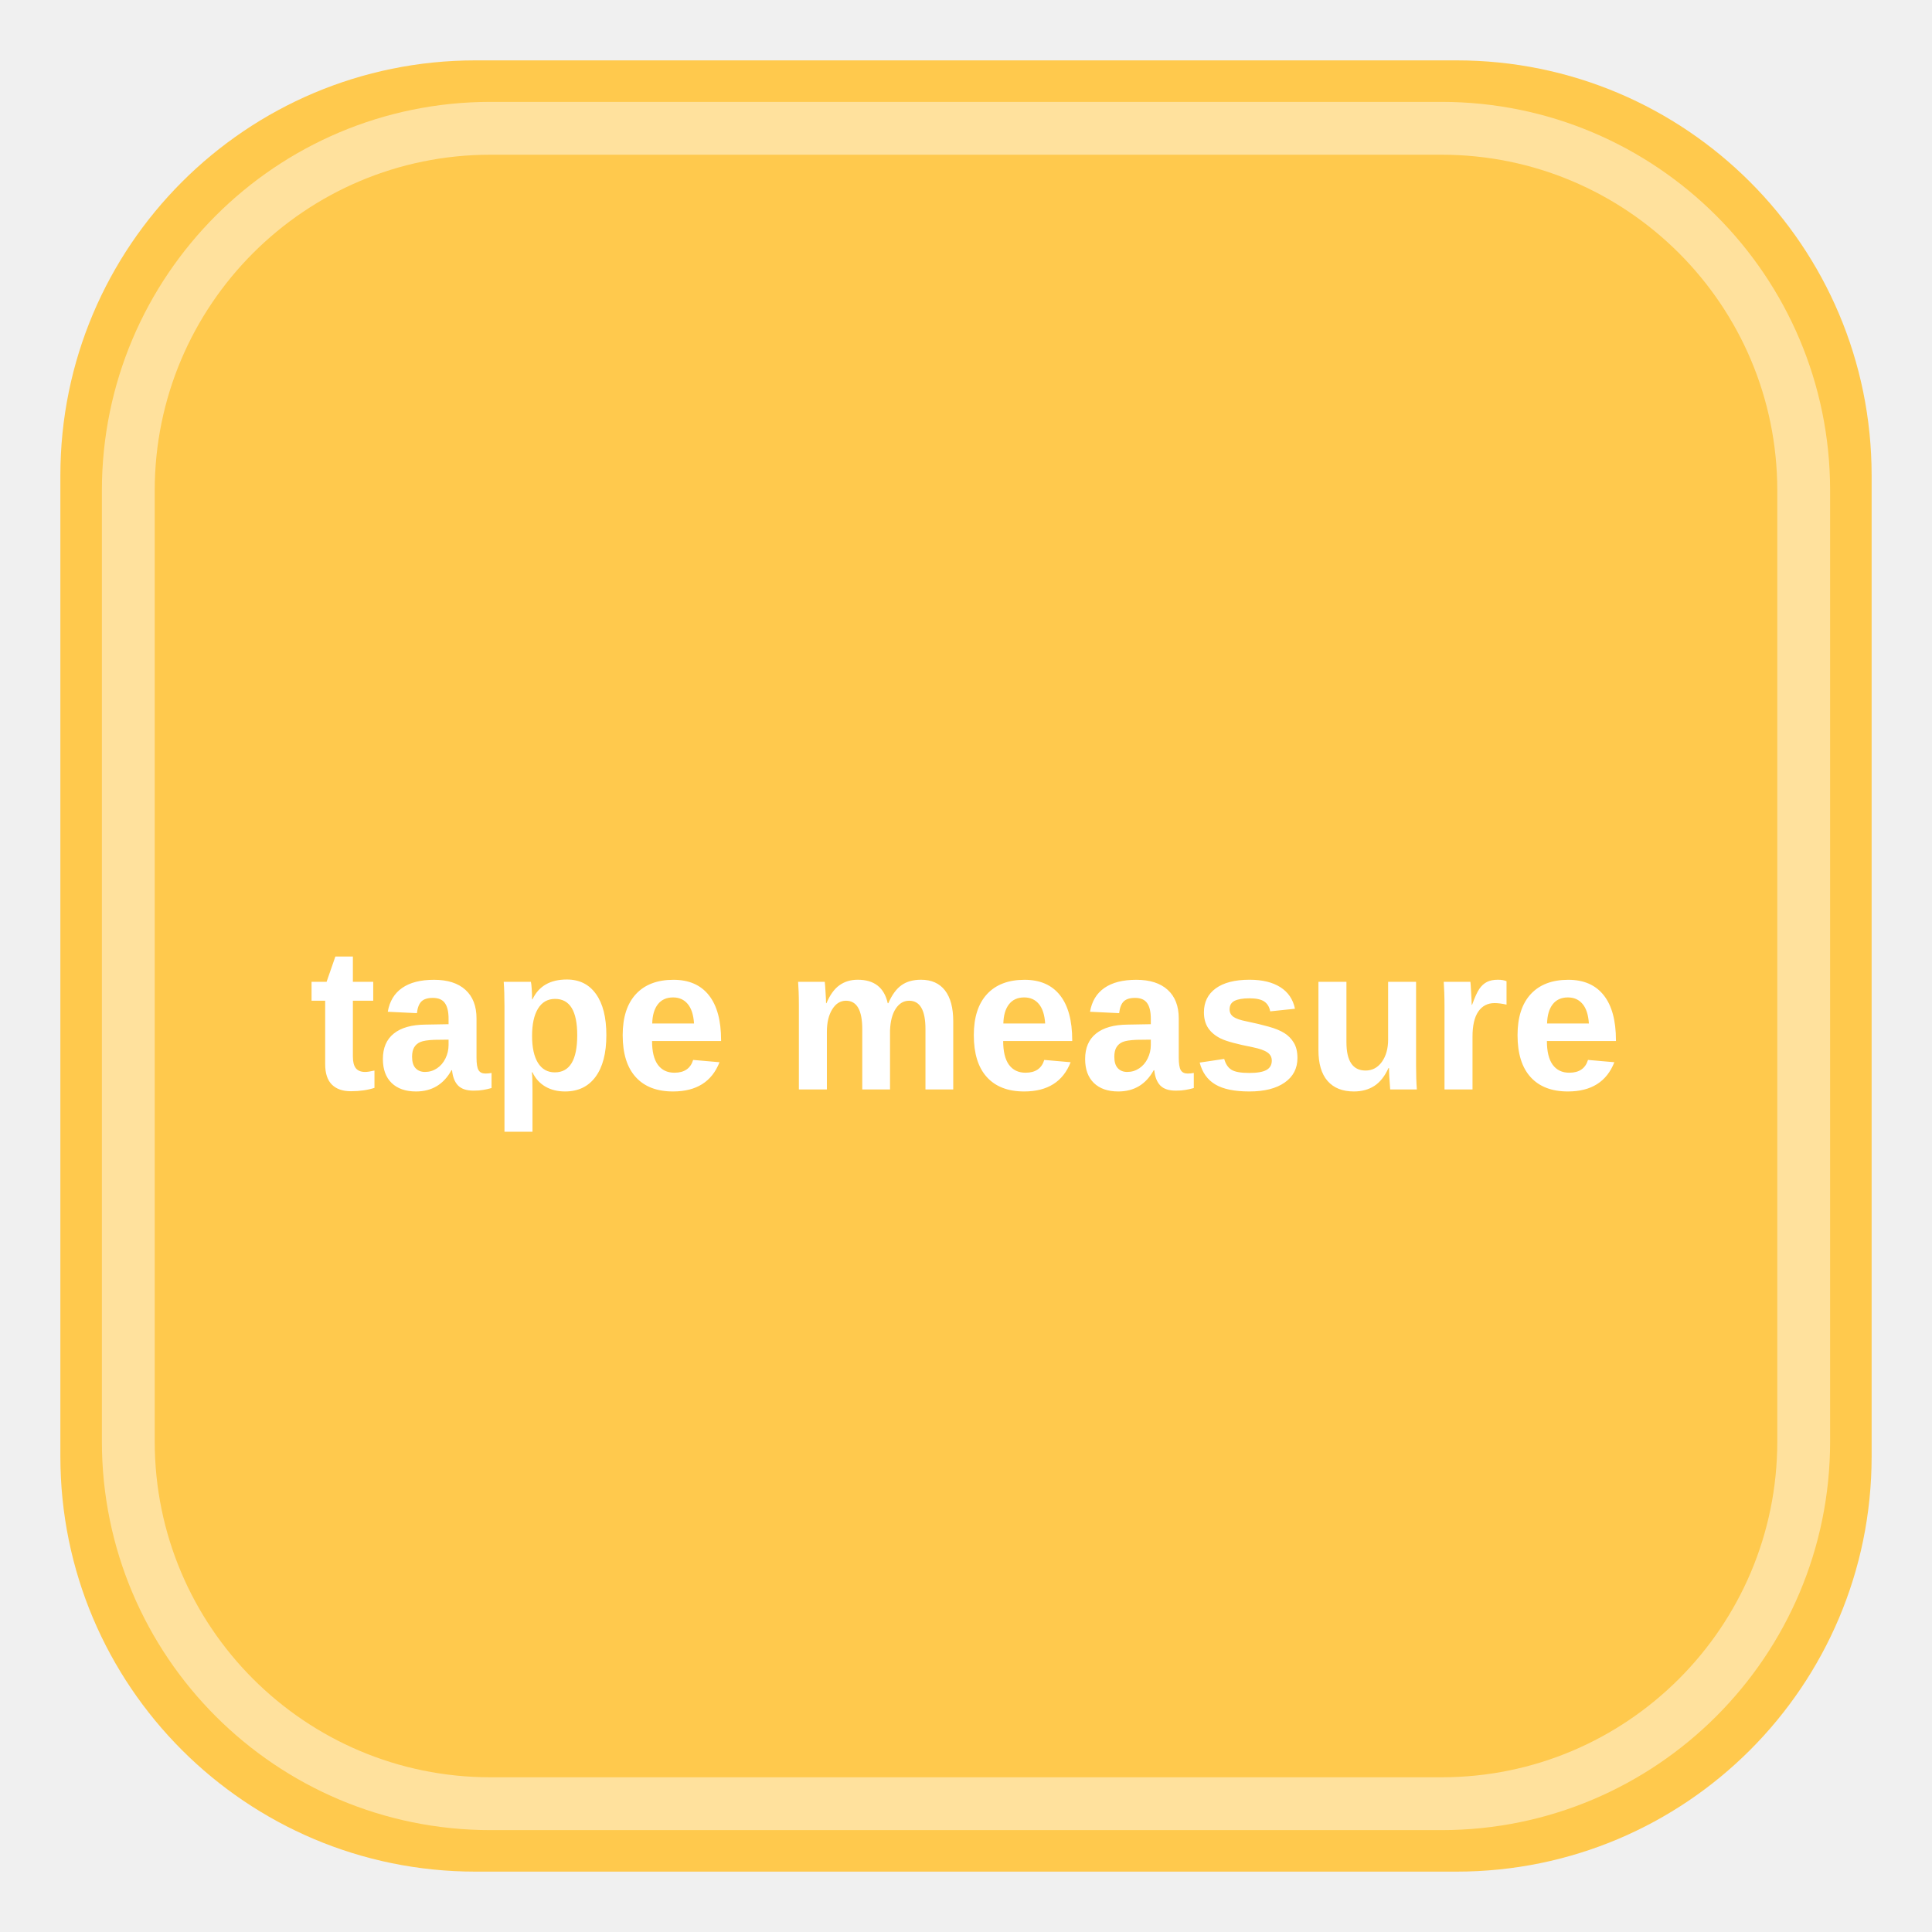
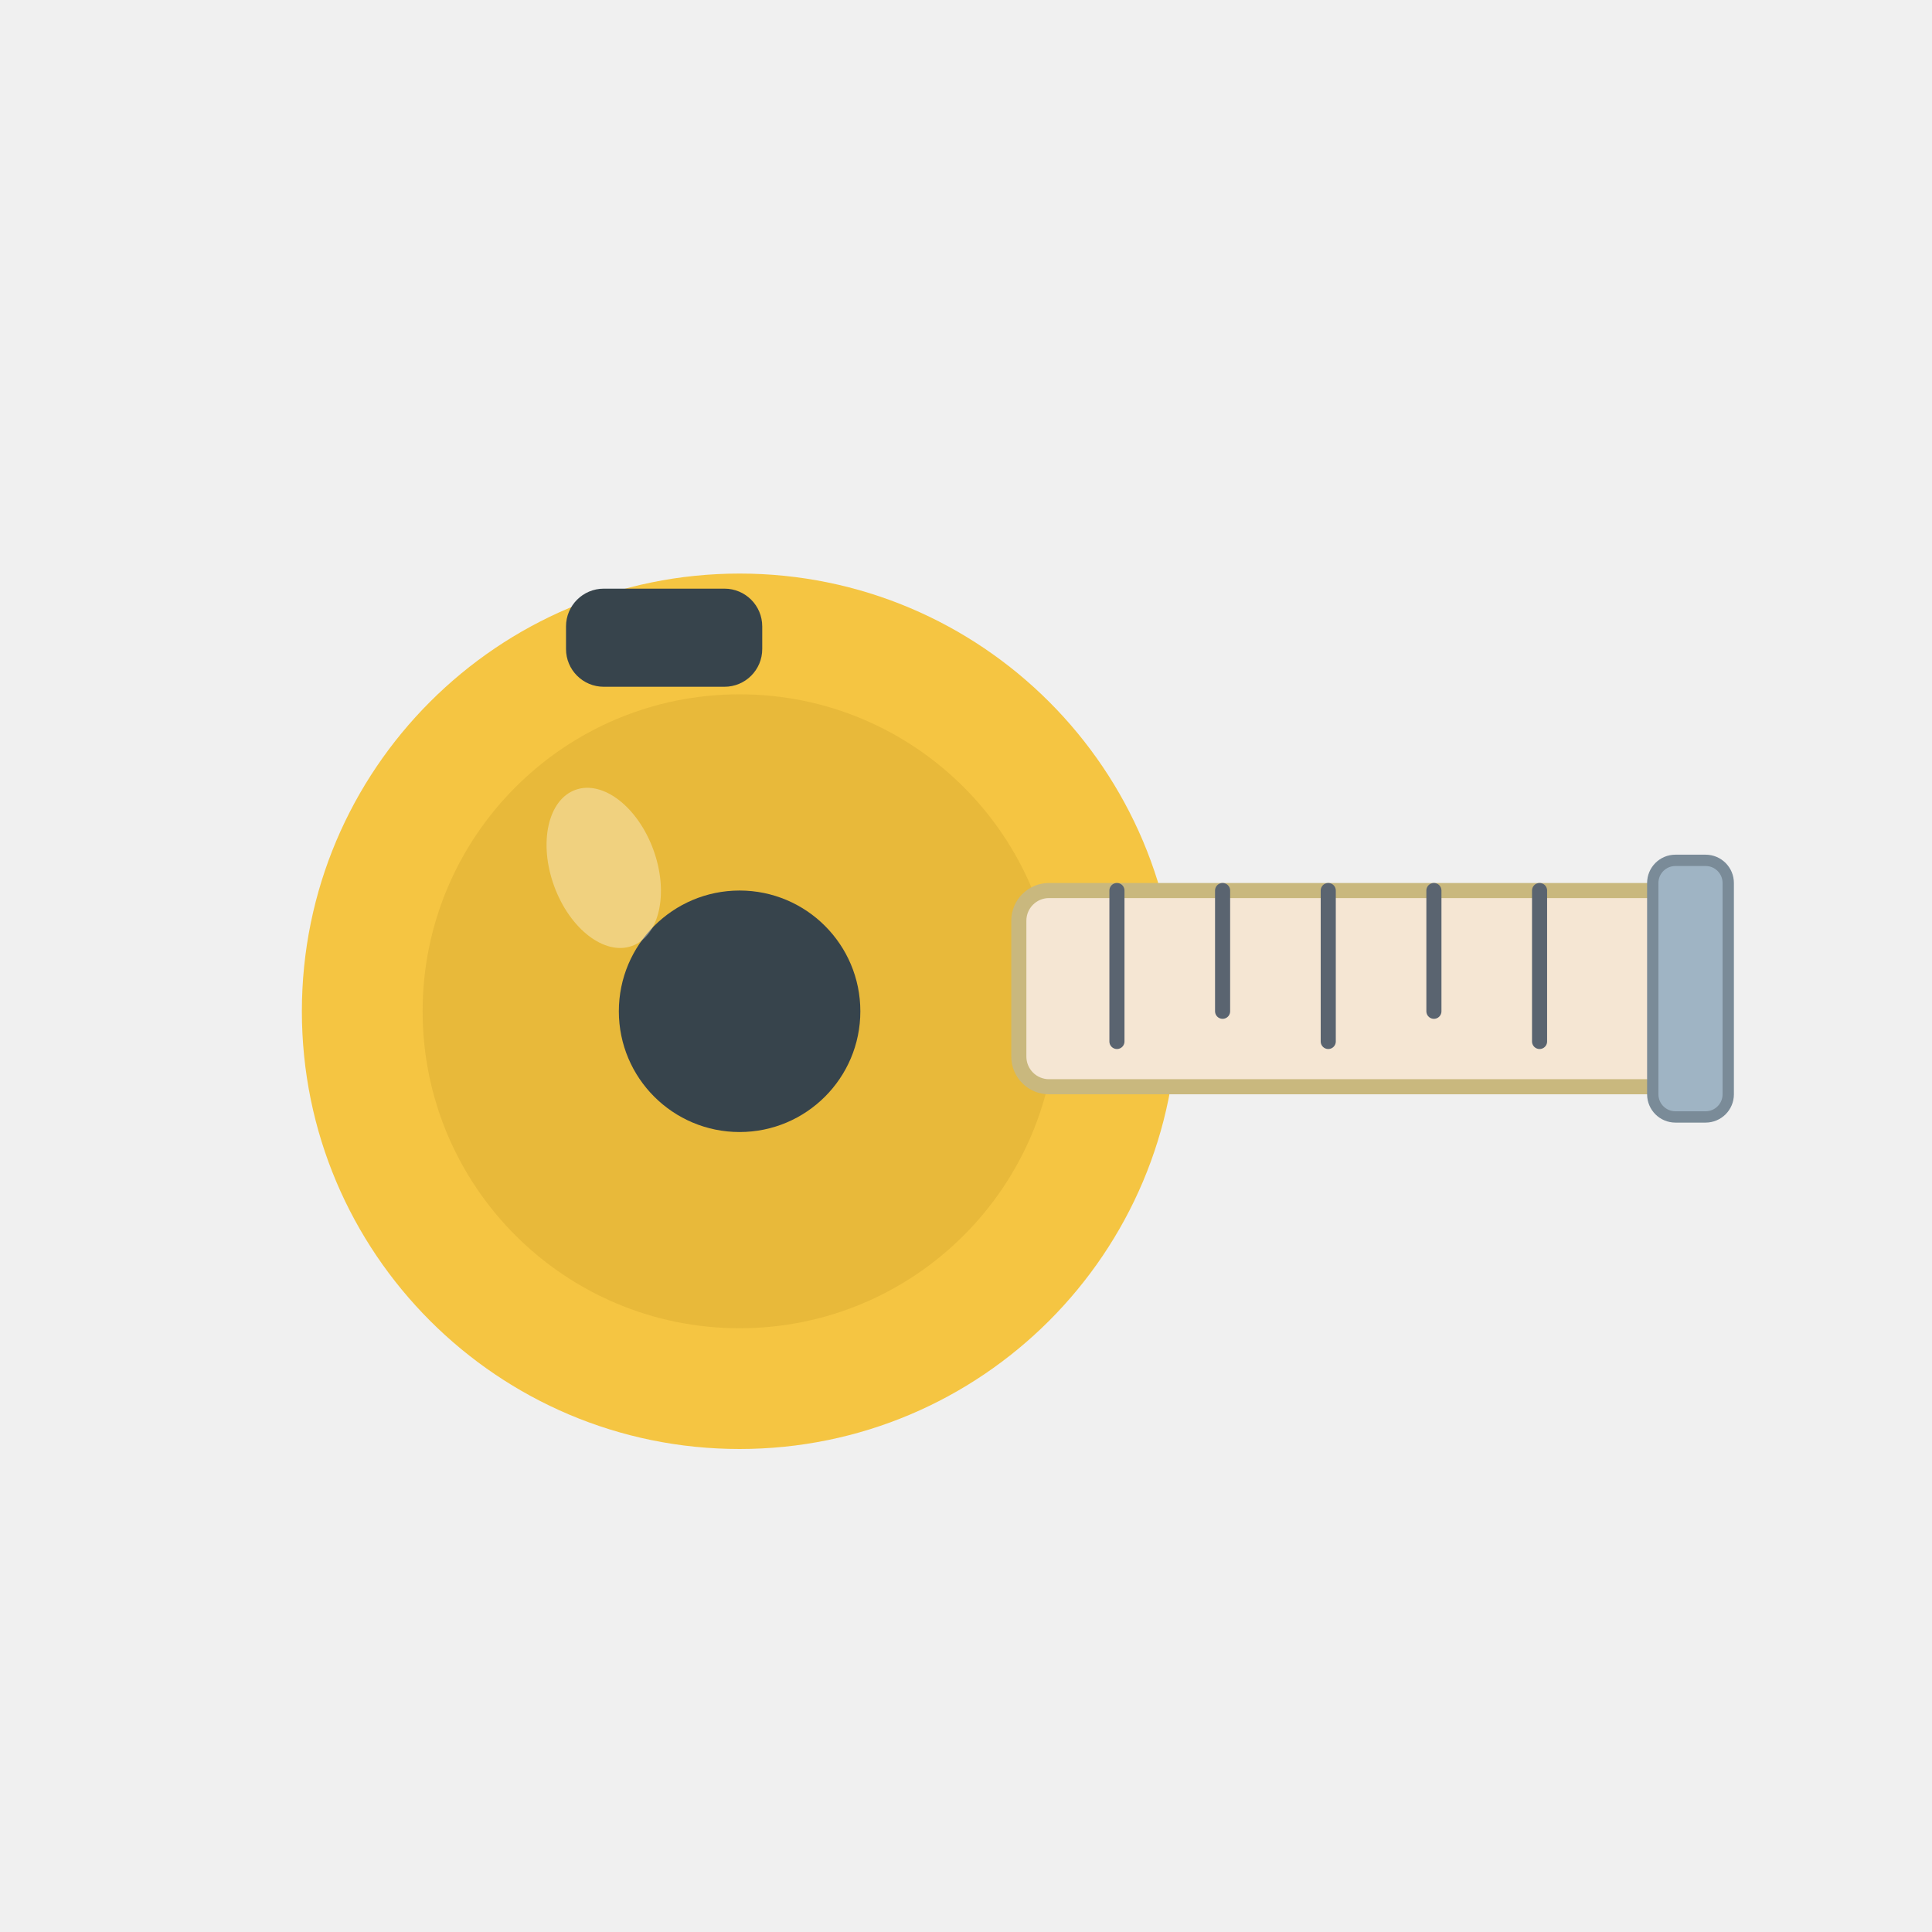
<svg xmlns="http://www.w3.org/2000/svg" width="512" height="512" viewBox="0 0 512 512">
-   <rect x="16" y="16" width="480" height="480" rx="110" fill="#FFC94D" />
-   <rect x="34" y="34" width="444" height="444" rx="96" fill="none" stroke="rgba(255,255,255,0.45)" stroke-width="14" />
-   <text x="256" y="270" font-family="Arial, Helvetica, sans-serif" font-weight="bold" font-size="54" fill="#FFFFFF" text-anchor="middle" dominant-baseline="central">tape measure</text>
+   <circle cx="196" cy="268" r="116" fill="#F5C542" />
+   <circle cx="196" cy="268" r="84" fill="#E8B93A" />
+   <circle cx="196" cy="268" r="32" fill="#37444C" />
+   <rect x="270" y="236" width="176" height="52" rx="8" fill="#F5E6D3" stroke="#C9B87E" stroke-width="4" />
+   <path d="M296 236 L296 276" stroke="#5A6470" stroke-width="4" fill="none" stroke-linecap="round" stroke-linejoin="round" opacity="1" />
+   <path d="M324 236 L324 268" stroke="#5A6470" stroke-width="4" fill="none" stroke-linecap="round" stroke-linejoin="round" opacity="1" />
+   <path d="M352 236 L352 276" stroke="#5A6470" stroke-width="4" fill="none" stroke-linecap="round" stroke-linejoin="round" opacity="1" />
+   <path d="M380 236 L380 268" stroke="#5A6470" stroke-width="4" fill="none" stroke-linecap="round" stroke-linejoin="round" opacity="1" />
+   <path d="M408 236 L408 276" stroke="#5A6470" stroke-width="4" fill="none" stroke-linecap="round" stroke-linejoin="round" opacity="1" />
+   <rect x="438" y="228" width="20" height="68" rx="6" fill="#9FB4C4" stroke="#7A8B98" stroke-width="3" />
+   <rect x="150" y="156" width="52" height="26" rx="10" fill="#37444C" />
+   <ellipse cx="160" cy="230" rx="14" ry="22" fill="#FFFFFF" opacity="0.35" transform="rotate(-20 160 230)" />
</svg>
